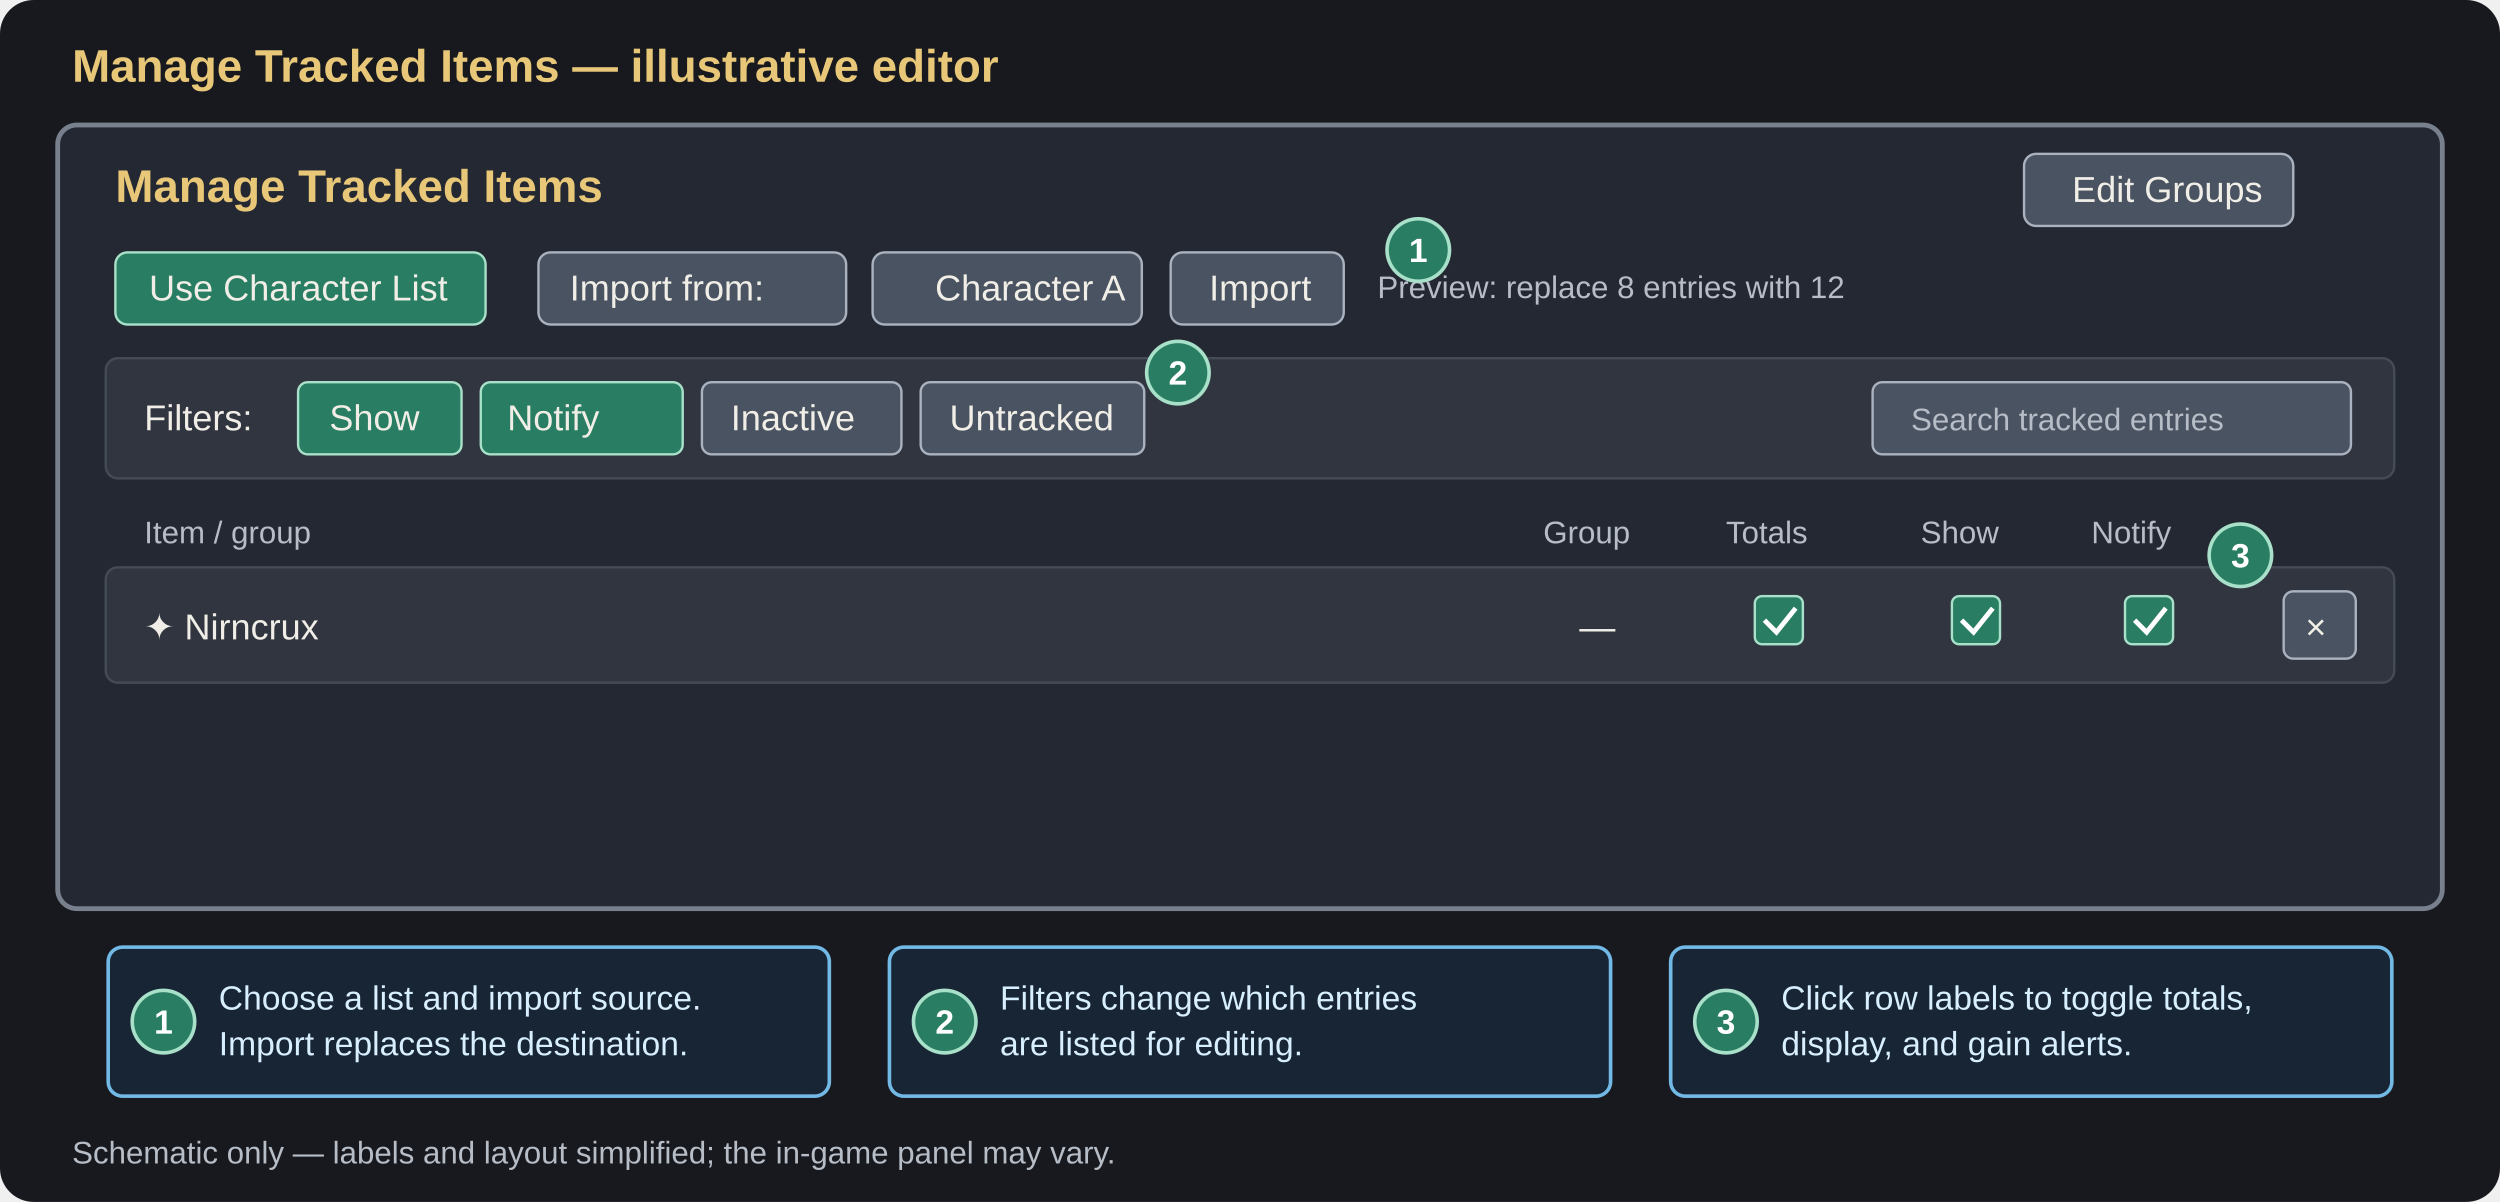
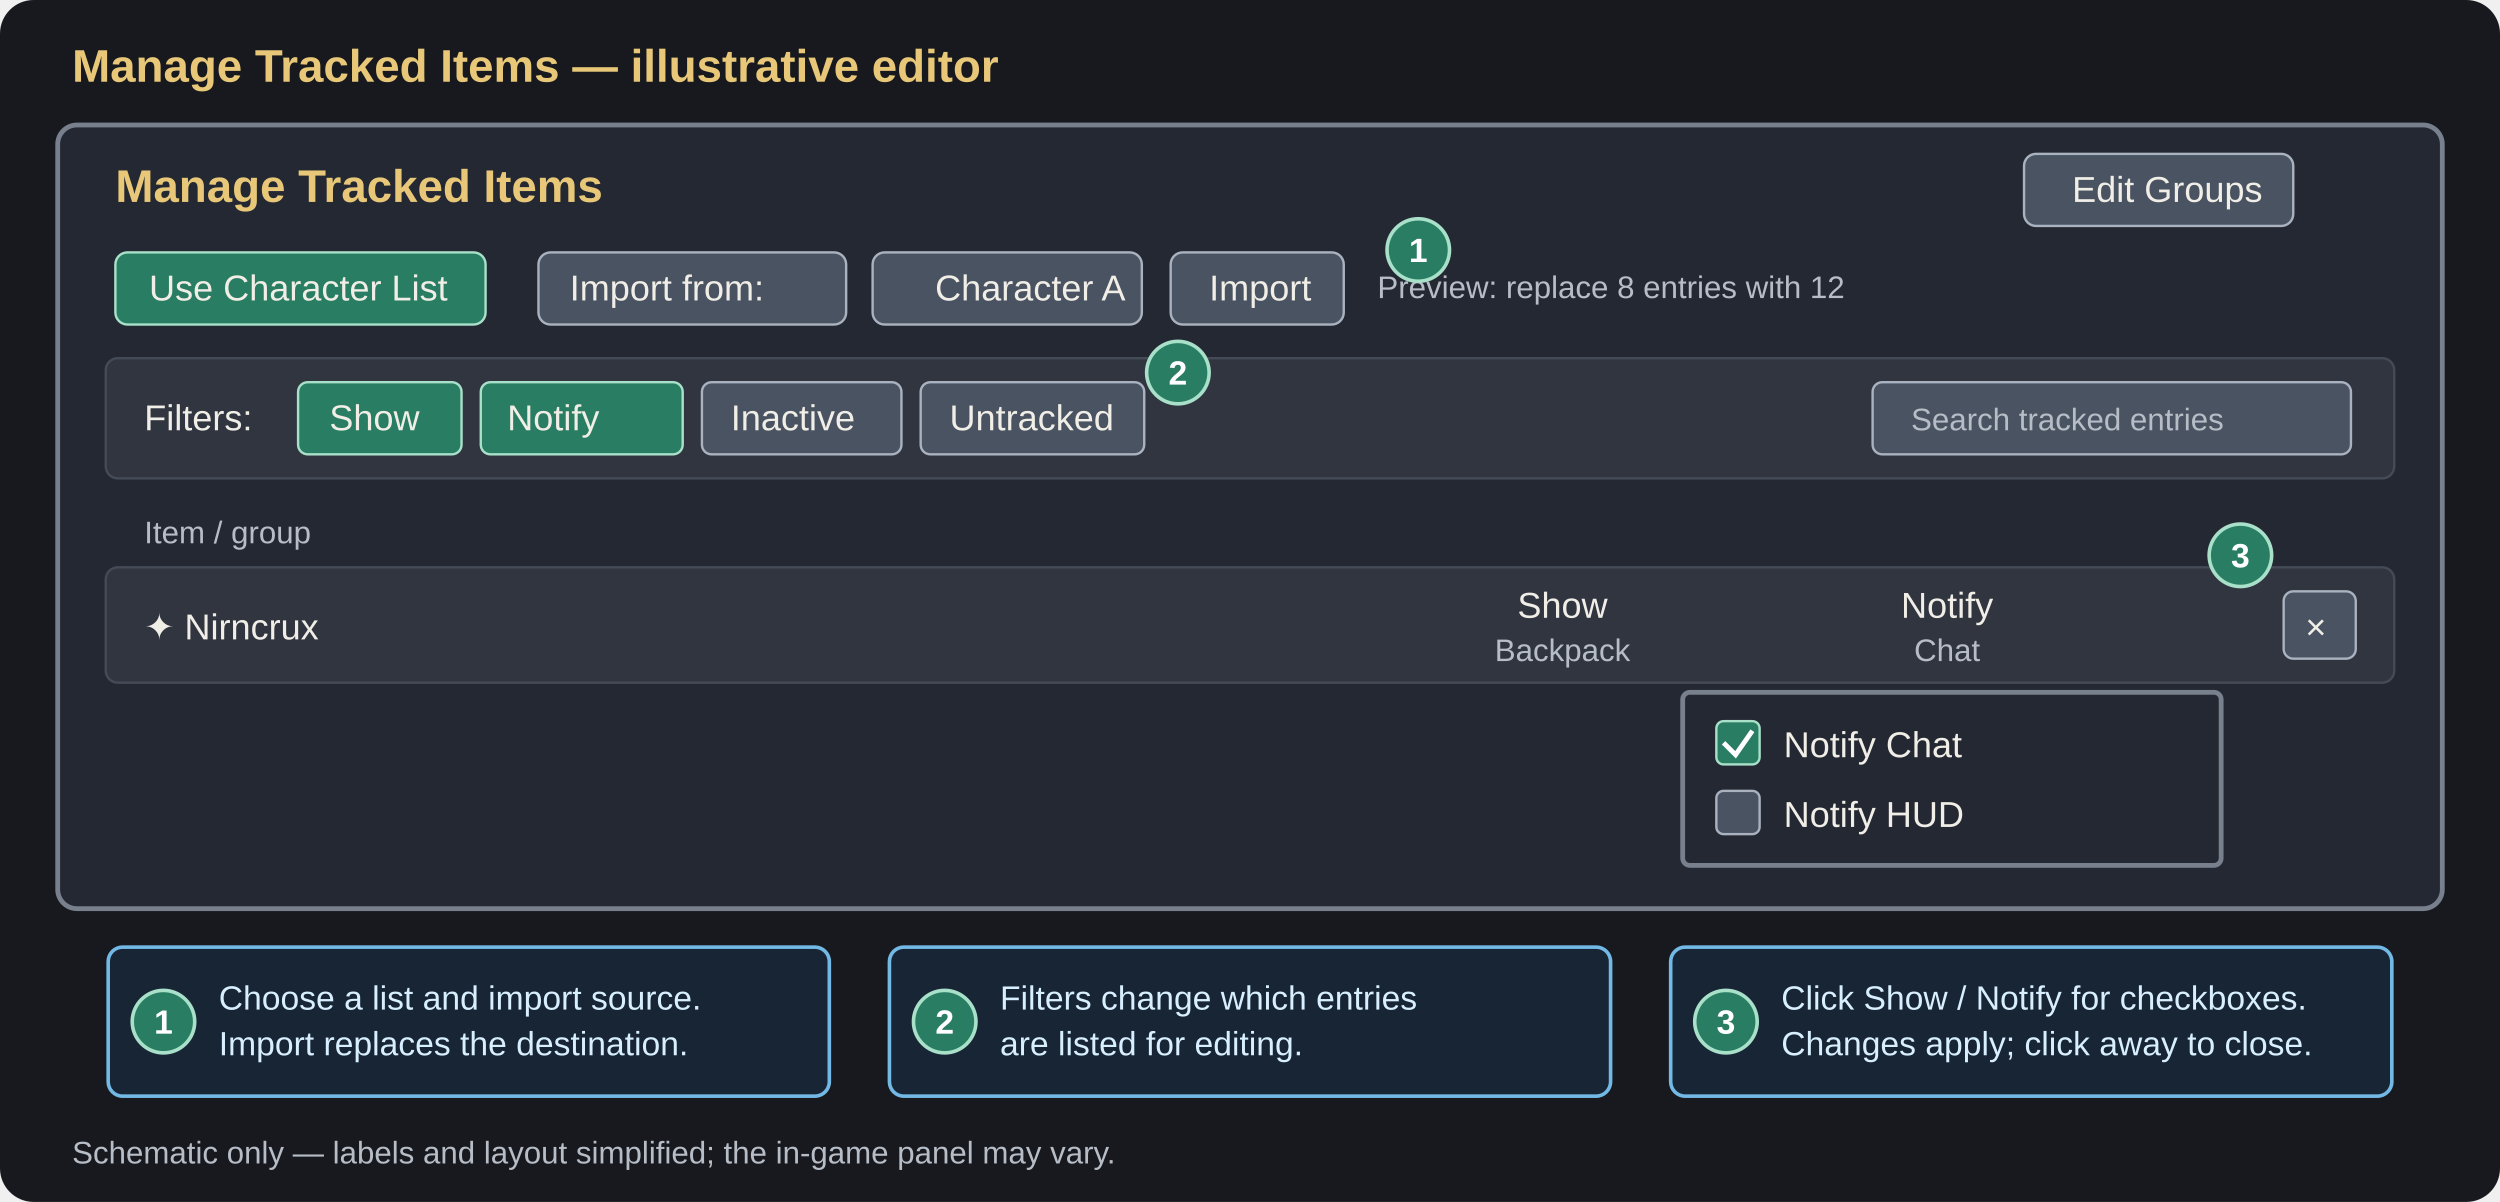
<svg xmlns="http://www.w3.org/2000/svg" width="1040" height="500" viewBox="0 0 1040 500" role="img" aria-labelledby="title desc">
  <defs>
    <style>
      .bg { fill: #17191e; }
      .panel { fill: #242832; stroke: #78808d; stroke-width: 2; }
      .row { fill: #303540; stroke: #444b57; }
      .header { fill: #e8c878; font: 700 19px Arial, sans-serif; }
      .text { fill: #f0eee7; font: 15px Arial, sans-serif; }
      .muted { fill: #b7bdc7; font: 13px Arial, sans-serif; }
      .callout { fill: #172535; stroke: #73b9e6; stroke-width: 1.5; }
      .calloutText { fill: #d8efff; font: 14px Arial, sans-serif; }
      .button { fill: #4a5361; stroke: #aab2c0; }
      .active { fill: #297d62; stroke: #a8e0c9; stroke-width: 1; }
      .number { fill: #297d62; stroke: #a8e0c9; stroke-width: 1.5; }
      .numberText { fill: #ffffff; font: 700 14px Arial, sans-serif; text-anchor: middle; }
    </style>
  </defs>
  <rect class="bg" width="1040" height="500" rx="14" />
  <text class="header" x="30" y="34">Manage Tracked Items — illustrative editor</text>
  <rect class="panel" x="24" y="52" width="992" height="326" rx="8" />
  <text class="header" x="48" y="84">Manage Tracked Items</text>
  <rect class="button" x="842" y="64" width="112" height="30" rx="5" />
  <text class="text" x="862" y="84">Edit Groups</text>
  <rect class="active" x="48" y="105" width="154" height="30" rx="5" />
  <text class="text" x="62" y="125">Use Character List</text>
  <rect class="button" x="224" y="105" width="128" height="30" rx="5" />
  <text class="text" x="237" y="125">Import from:</text>
  <rect class="button" x="363" y="105" width="112" height="30" rx="5" />
  <text class="text" x="389" y="125">Character A</text>
  <rect class="button" x="487" y="105" width="72" height="30" rx="5" />
  <text class="text" x="503" y="125">Import</text>
  <text class="muted" x="573" y="124">Preview: replace 8 entries with 12</text>
  <circle class="number" cx="590" cy="104" r="13" />
  <text class="numberText" x="590" y="109">1</text>
  <rect class="row" x="44" y="149" width="952" height="50" rx="5" />
  <text class="text" x="60" y="179">Filters:</text>
  <rect class="active" x="124" y="159" width="68" height="30" rx="4" />
  <text class="text" x="137" y="179">Show</text>
  <rect class="active" x="200" y="159" width="84" height="30" rx="4" />
  <text class="text" x="211" y="179">Notify</text>
  <rect class="button" x="292" y="159" width="83" height="30" rx="4" />
  <text class="text" x="304" y="179">Inactive</text>
  <rect class="button" x="383" y="159" width="93" height="30" rx="4" />
  <text class="text" x="395" y="179">Untracked</text>
  <rect class="button" x="779" y="159" width="199" height="30" rx="4" />
  <text class="muted" x="795" y="179">Search tracked entries</text>
  <circle class="number" cx="490" cy="155" r="13" />
  <text class="numberText" x="490" y="160">2</text>
  <text class="muted" x="60" y="226">Item / group</text>
-   <text class="muted" x="642" y="226">Group</text>
-   <text class="muted" x="718" y="226">Totals</text>
-   <text class="muted" x="799" y="226">Show</text>
-   <text class="muted" x="870" y="226">Notify</text>
  <rect class="row" x="44" y="236" width="952" height="48" rx="5" />
  <text class="text" x="60" y="266">✦ Nirncrux</text>
-   <text class="text" x="657" y="266">—</text>
-   <rect class="active" x="730" y="248" width="20" height="20" rx="3" />
-   <path d="M734 258l5 5 8-10" stroke="#fff" stroke-width="2" fill="none" />
-   <rect class="active" x="812" y="248" width="20" height="20" rx="3" />
-   <path d="M816 258l5 5 8-10" stroke="#fff" stroke-width="2" fill="none" />
-   <rect class="active" x="884" y="248" width="20" height="20" rx="3" />
-   <path d="M888 258l5 5 8-10" stroke="#fff" stroke-width="2" fill="none" />
+   <text class="text" x="650" y="257" text-anchor="middle">Show</text>
+   <text class="muted" x="650" y="275" text-anchor="middle">Backpack</text>
+   <text class="text" x="810" y="257" text-anchor="middle">Notify</text>
+   <text class="muted" x="810" y="275" text-anchor="middle">Chat</text>
+   <rect class="panel" x="700" y="288" width="224" height="72" rx="3" />
+   <rect class="active" x="714" y="300" width="18" height="18" rx="3" />
+   <path d="M717 309l5 5 7-10" stroke="#fff" stroke-width="2" fill="none" />
+   <text class="text" x="742" y="315">Notify Chat</text>
+   <rect class="button" x="714" y="329" width="18" height="18" rx="3" />
+   <text class="text" x="742" y="344">Notify HUD</text>
  <rect class="button" x="950" y="246" width="30" height="28" rx="4" />
  <text class="text" x="959" y="266">×</text>
  <circle class="number" cx="932" cy="231" r="13" />
  <text class="numberText" x="932" y="236">3</text>
  <rect class="callout" x="45" y="394" width="300" height="62" rx="6" />
  <circle class="number" cx="68" cy="425" r="13" />
  <text class="numberText" x="68" y="430">1</text>
  <text class="calloutText" x="91" y="420">Choose a list and import source.</text>
  <text class="calloutText" x="91" y="439">Import replaces the destination.</text>
  <rect class="callout" x="370" y="394" width="300" height="62" rx="6" />
  <circle class="number" cx="393" cy="425" r="13" />
  <text class="numberText" x="393" y="430">2</text>
  <text class="calloutText" x="416" y="420">Filters change which entries</text>
  <text class="calloutText" x="416" y="439">are listed for editing.</text>
  <rect class="callout" x="695" y="394" width="300" height="62" rx="6" />
  <circle class="number" cx="718" cy="425" r="13" />
  <text class="numberText" x="718" y="430">3</text>
-   <text class="calloutText" x="741" y="420">Click row labels to toggle totals,</text>
-   <text class="calloutText" x="741" y="439">display, and gain alerts.</text>
+   <text class="calloutText" x="741" y="420">Click Show / Notify for checkboxes.</text>
+   <text class="calloutText" x="741" y="439">Changes apply; click away to close.</text>
  <text class="muted" x="30" y="484">Schematic only — labels and layout simplified; the in-game panel may vary.</text>
</svg>
